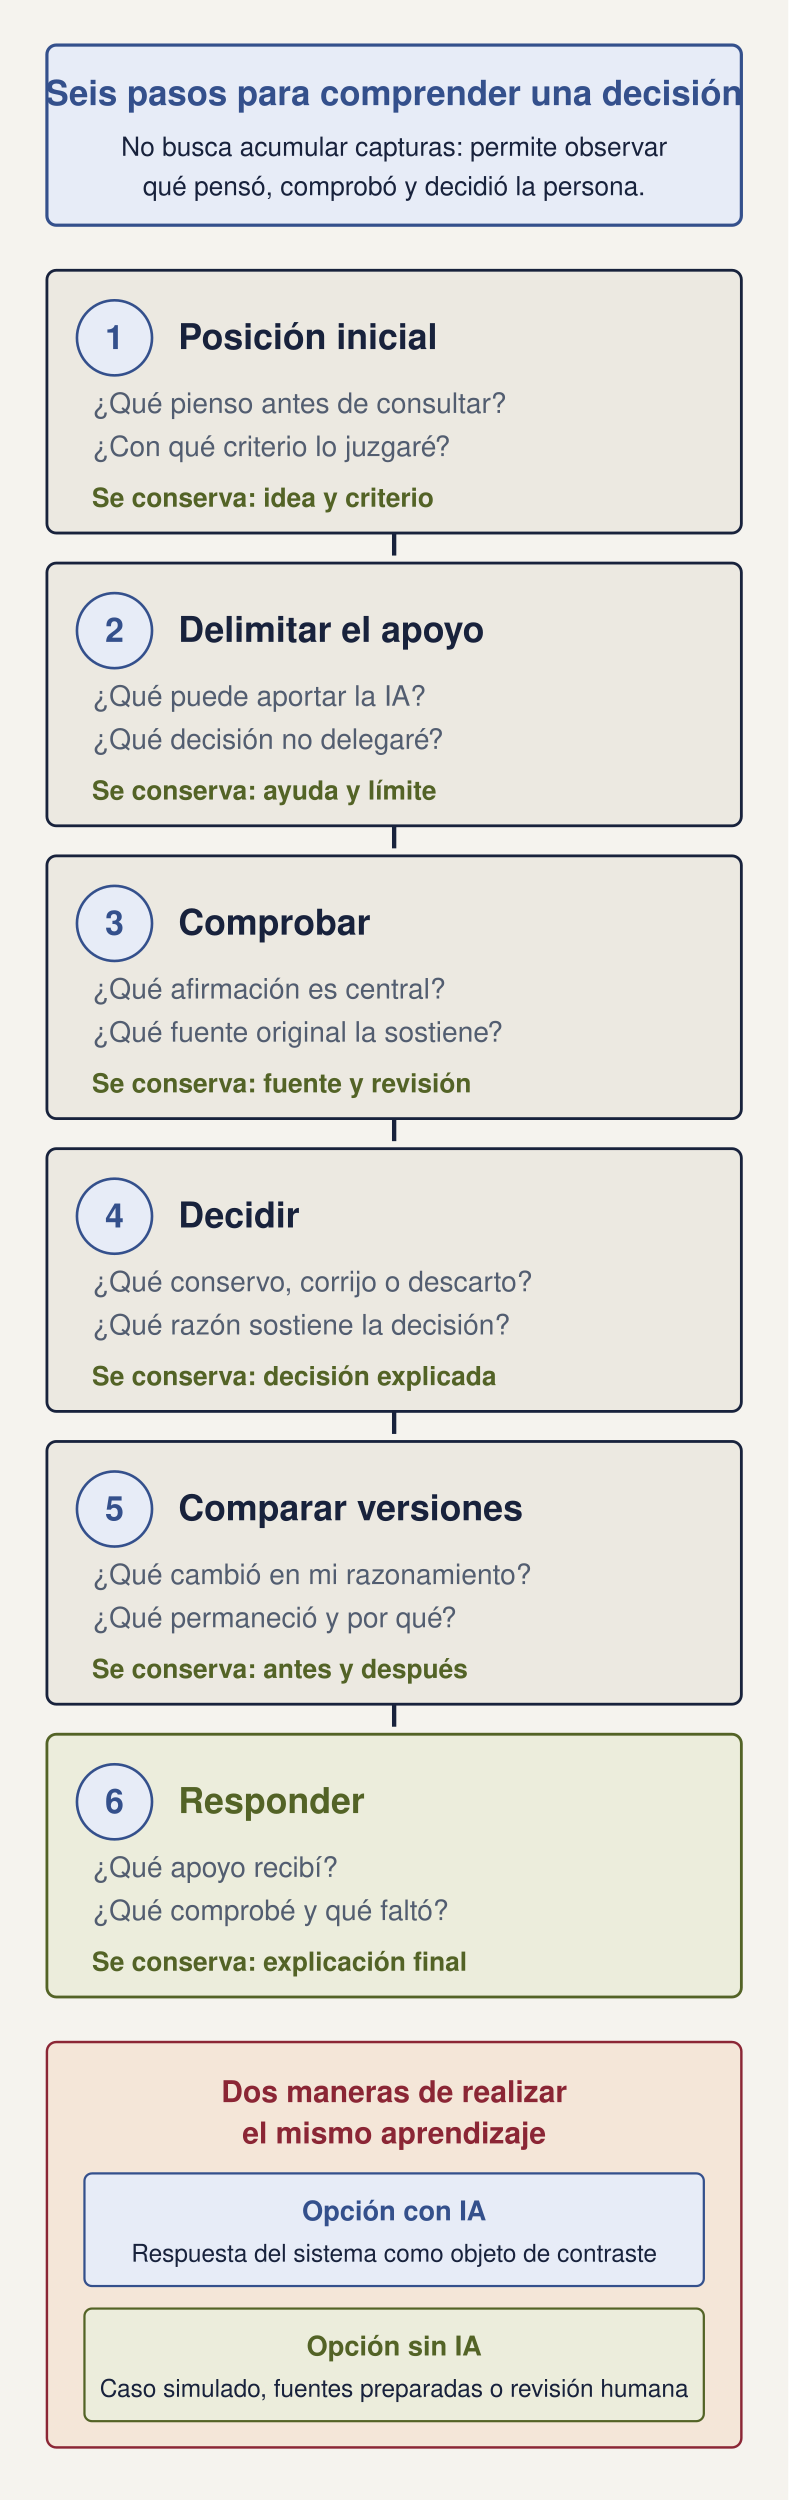
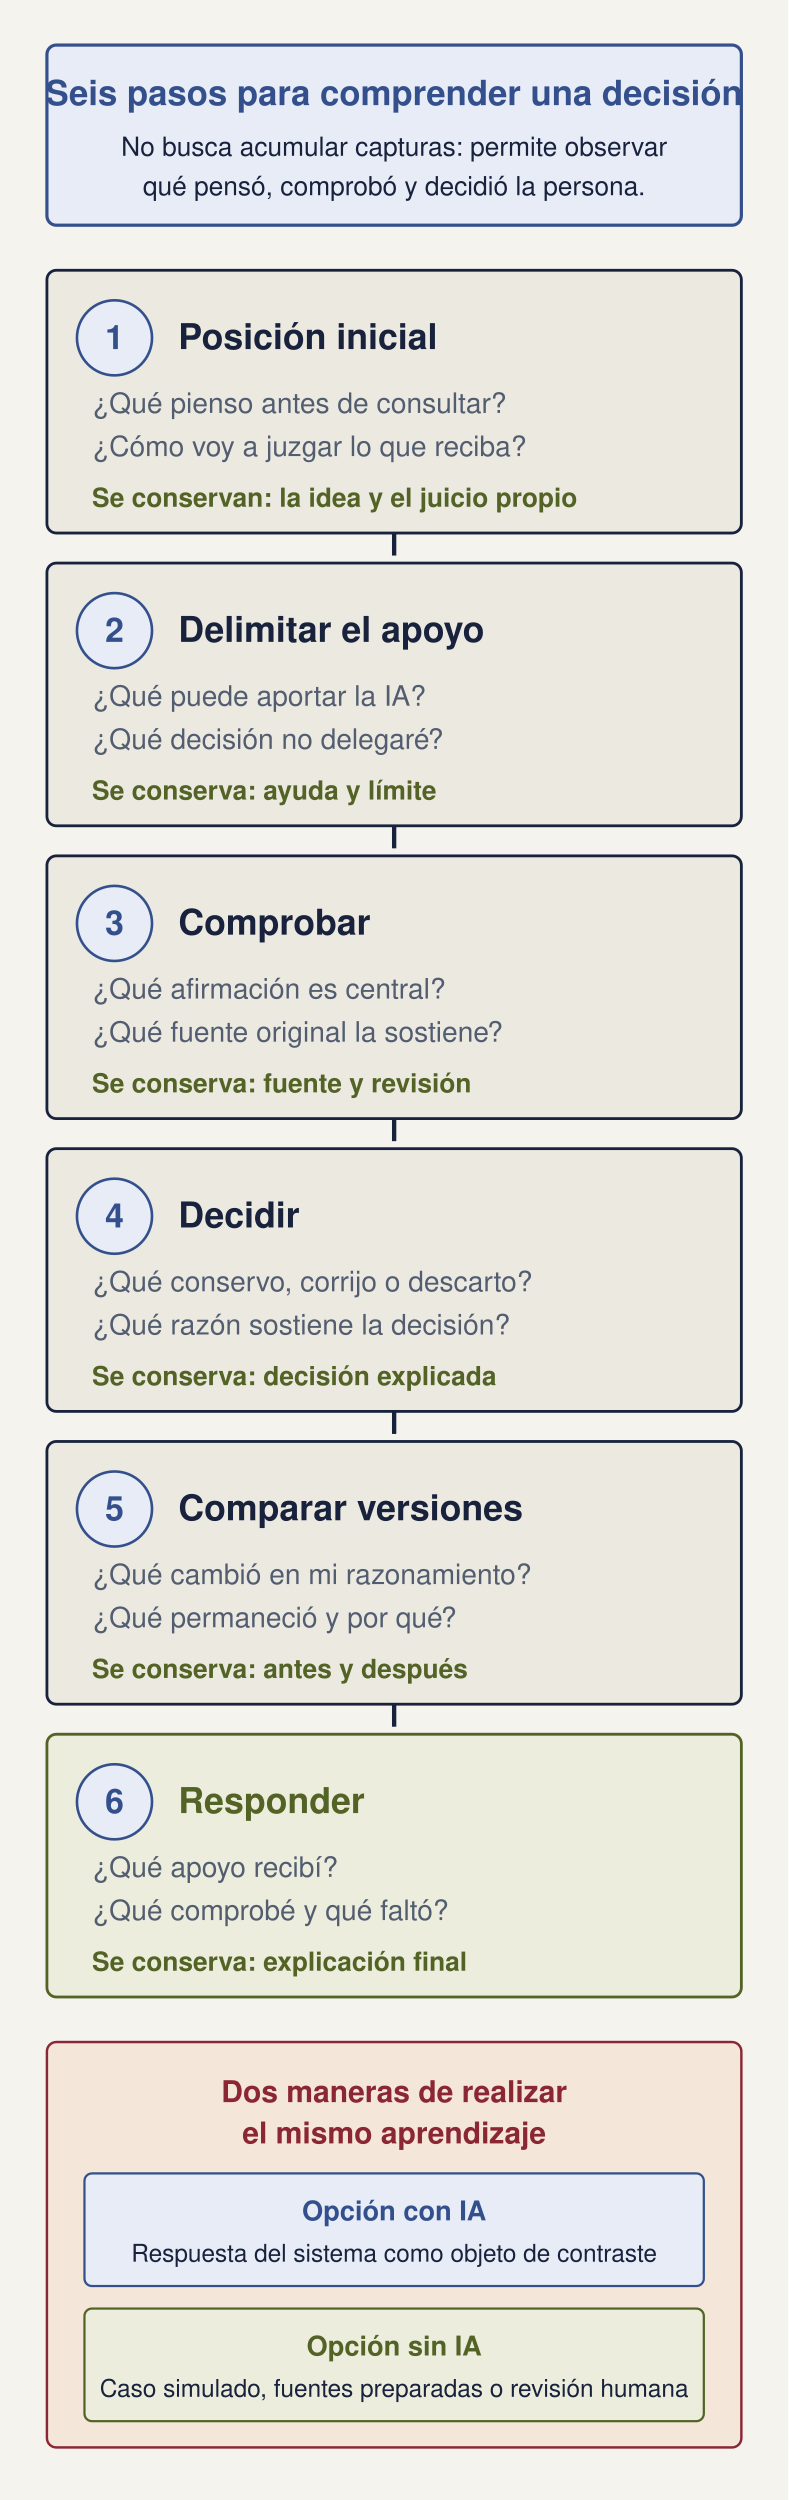
<svg xmlns="http://www.w3.org/2000/svg" viewBox="0 0 420 1332" role="img" aria-labelledby="titulo desc">
  <style>
    .fig-canvas { fill:#f5f3ee; }
    /* === TOKENS GRÁFICOS — ver figuras/TOKENS-GRAFICOS.md === */
    .tk-font { font-family: 'Archivo Narrow', Helvetica, Arial, sans-serif; }
    .f-ink { fill:#18223c; } .f-muted { fill:#525d70; }
    .f-primary { fill:#34508c; } .f-good { fill:#536326; } .f-risk { fill:#8b2635; }
    .bg-primary { fill:#e7ecf7; } .bg-good { fill:#ECEDDC; } .bg-risk { fill:#f8e7ea; }
    .bg-neutral { fill:#ece9e1; } .bg-warn { fill:#f4e6d8; }
    .st-primary { stroke:#34508c; } .st-good { stroke:#536326; } .st-risk { stroke:#8b2635; }
    .st-warn { stroke:#914411; } .st-axis { stroke:#18223c; }

    /* Apariencia oscura. Un SVG servido como imagen es un documento aislado: no ve la
       clase html.dark del sitio, sólo la preferencia del sistema. Con autoSwitchAppearance
       ambas coinciden salvo que la persona use el selector en contra de su SO; el lienzo
       opaco garantiza legibilidad en cualquier caso. Ver CLAUDE.md convención 6.
       Se cubren los dos juegos de nombres en uso: `.f-ink` (escritorio) y `.ink` (móvil). */
    @media (prefers-color-scheme: dark) {
      .fig-canvas { fill:#131c31; }
      .f-ink, .ink { fill:#eceee9; }
      .f-muted, .muted { fill:#a7b0c4; }
      .f-primary, .primary { fill:#8ba3d6; }
      .f-good, .good { fill:#b9c47a; }
      .f-risk, .risk { fill:#d98b8f; }
      .bg-primary { fill:#243352; } .bg-good { fill:#2b331f; } .bg-risk { fill:#40222a; }
      .bg-neutral { fill:#212d4c; } .bg-warn { fill:#3a2c17; }
      .st-primary { stroke:#8ba3d6; } .st-good { stroke:#b9c47a; } .st-risk { stroke:#d98b8f; }
      .st-warn { stroke:#d49a55; } .st-axis { stroke:#eceee9; }
    }
  </style>
  <rect class="fig-canvas" x="0" y="0" width="420" height="1332" />
  <g class="tk-font">
    <rect x="25" y="24" width="370" height="96" rx="5" class="bg-primary st-primary" stroke-width="1.7" />
    <text x="210" y="56" text-anchor="middle" font-size="18.5" font-weight="bold" class="f-primary">Seis pasos para comprender una decisión</text>
    <text x="210" y="83" text-anchor="middle" font-size="14" class="f-ink">No busca acumular capturas: permite observar</text>
    <text x="210" y="104" text-anchor="middle" font-size="14" class="f-ink">qué pensó, comprobó y decidió la persona.</text>
    <g transform="translate(25 144)">
      <rect width="370" height="140" rx="5" class="bg-neutral st-axis" stroke-width="1.5" />
      <circle cx="36" cy="36" r="20" class="bg-primary st-primary" stroke-width="1.4" />
      <text x="36" y="42" text-anchor="middle" font-size="18" font-weight="bold" class="f-primary">1</text>
      <text x="70" y="42" font-size="19" font-weight="bold" class="f-ink">Posición inicial</text>
      <text x="24" y="76" font-size="15" class="f-muted">¿Qué pienso antes de consultar?</text>
-       <text x="24" y="99" font-size="15" class="f-muted">¿Con qué criterio lo juzgaré?</text>
-       <text x="24" y="126" font-size="14" font-weight="bold" class="f-good">Se conserva: idea y criterio</text>
+       <text x="24" y="99" font-size="15" class="f-muted">¿Cómo voy a juzgar lo que reciba?</text>
+       <text x="24" y="126" font-size="14" font-weight="bold" class="f-good">Se conservan: la idea y el juicio propio</text>
    </g>
    <path d="M210 284v12" class="st-axis" stroke-width="2.3" />
    <g transform="translate(25 300)">
      <rect width="370" height="140" rx="5" class="bg-neutral st-axis" stroke-width="1.5" />
      <circle cx="36" cy="36" r="20" class="bg-primary st-primary" stroke-width="1.4" />
      <text x="36" y="42" text-anchor="middle" font-size="18" font-weight="bold" class="f-primary">2</text>
      <text x="70" y="42" font-size="19" font-weight="bold" class="f-ink">Delimitar el apoyo</text>
      <text x="24" y="76" font-size="15" class="f-muted">¿Qué puede aportar la IA?</text>
      <text x="24" y="99" font-size="15" class="f-muted">¿Qué decisión no delegaré?</text>
      <text x="24" y="126" font-size="14" font-weight="bold" class="f-good">Se conserva: ayuda y límite</text>
    </g>
    <path d="M210 440v12" class="st-axis" stroke-width="2.3" />
    <g transform="translate(25 456)">
      <rect width="370" height="140" rx="5" class="bg-neutral st-axis" stroke-width="1.5" />
      <circle cx="36" cy="36" r="20" class="bg-primary st-primary" stroke-width="1.4" />
      <text x="36" y="42" text-anchor="middle" font-size="18" font-weight="bold" class="f-primary">3</text>
      <text x="70" y="42" font-size="19" font-weight="bold" class="f-ink">Comprobar</text>
      <text x="24" y="76" font-size="15" class="f-muted">¿Qué afirmación es central?</text>
      <text x="24" y="99" font-size="15" class="f-muted">¿Qué fuente original la sostiene?</text>
      <text x="24" y="126" font-size="14" font-weight="bold" class="f-good">Se conserva: fuente y revisión</text>
    </g>
    <path d="M210 596v12" class="st-axis" stroke-width="2.3" />
    <g transform="translate(25 612)">
      <rect width="370" height="140" rx="5" class="bg-neutral st-axis" stroke-width="1.5" />
      <circle cx="36" cy="36" r="20" class="bg-primary st-primary" stroke-width="1.4" />
      <text x="36" y="42" text-anchor="middle" font-size="18" font-weight="bold" class="f-primary">4</text>
      <text x="70" y="42" font-size="19" font-weight="bold" class="f-ink">Decidir</text>
      <text x="24" y="76" font-size="15" class="f-muted">¿Qué conservo, corrijo o descarto?</text>
      <text x="24" y="99" font-size="15" class="f-muted">¿Qué razón sostiene la decisión?</text>
      <text x="24" y="126" font-size="14" font-weight="bold" class="f-good">Se conserva: decisión explicada</text>
    </g>
    <path d="M210 752v12" class="st-axis" stroke-width="2.3" />
    <g transform="translate(25 768)">
      <rect width="370" height="140" rx="5" class="bg-neutral st-axis" stroke-width="1.5" />
      <circle cx="36" cy="36" r="20" class="bg-primary st-primary" stroke-width="1.4" />
      <text x="36" y="42" text-anchor="middle" font-size="18" font-weight="bold" class="f-primary">5</text>
      <text x="70" y="42" font-size="19" font-weight="bold" class="f-ink">Comparar versiones</text>
      <text x="24" y="76" font-size="15" class="f-muted">¿Qué cambió en mi razonamiento?</text>
      <text x="24" y="99" font-size="15" class="f-muted">¿Qué permaneció y por qué?</text>
      <text x="24" y="126" font-size="14" font-weight="bold" class="f-good">Se conserva: antes y después</text>
    </g>
    <path d="M210 908v12" class="st-axis" stroke-width="2.3" />
    <g transform="translate(25 924)">
      <rect width="370" height="140" rx="5" class="bg-good st-good" stroke-width="1.5" />
      <circle cx="36" cy="36" r="20" class="bg-primary st-primary" stroke-width="1.4" />
      <text x="36" y="42" text-anchor="middle" font-size="18" font-weight="bold" class="f-primary">6</text>
      <text x="70" y="42" font-size="19" font-weight="bold" class="f-good">Responder</text>
      <text x="24" y="76" font-size="15" class="f-muted">¿Qué apoyo recibí?</text>
      <text x="24" y="99" font-size="15" class="f-muted">¿Qué comprobé y qué faltó?</text>
      <text x="24" y="126" font-size="14" font-weight="bold" class="f-good">Se conserva: explicación final</text>
    </g>
    <rect x="25" y="1088" width="370" height="216" rx="5" class="bg-warn st-risk" stroke-width="1.3" />
    <text x="210" y="1120" text-anchor="middle" font-size="16" font-weight="bold" class="f-risk">Dos maneras de realizar</text>
    <text x="210" y="1142" text-anchor="middle" font-size="16" font-weight="bold" class="f-risk">el mismo aprendizaje</text>
    <g transform="translate(45 1158)">
      <rect width="330" height="60" rx="4" class="bg-primary st-primary" stroke-width="1.2" />
      <text x="165" y="25" text-anchor="middle" font-size="14.5" font-weight="bold" class="f-primary">Opción con IA</text>
      <text x="165" y="47" text-anchor="middle" font-size="13" class="f-ink">Respuesta del sistema como objeto de contraste</text>
    </g>
    <g transform="translate(45 1230)">
      <rect width="330" height="60" rx="4" class="bg-good st-good" stroke-width="1.2" />
      <text x="165" y="25" text-anchor="middle" font-size="14.5" font-weight="bold" class="f-good">Opción sin IA</text>
      <text x="165" y="47" text-anchor="middle" font-size="13" class="f-ink">Caso simulado, fuentes preparadas o revisión humana</text>
    </g>
  </g>
</svg>
